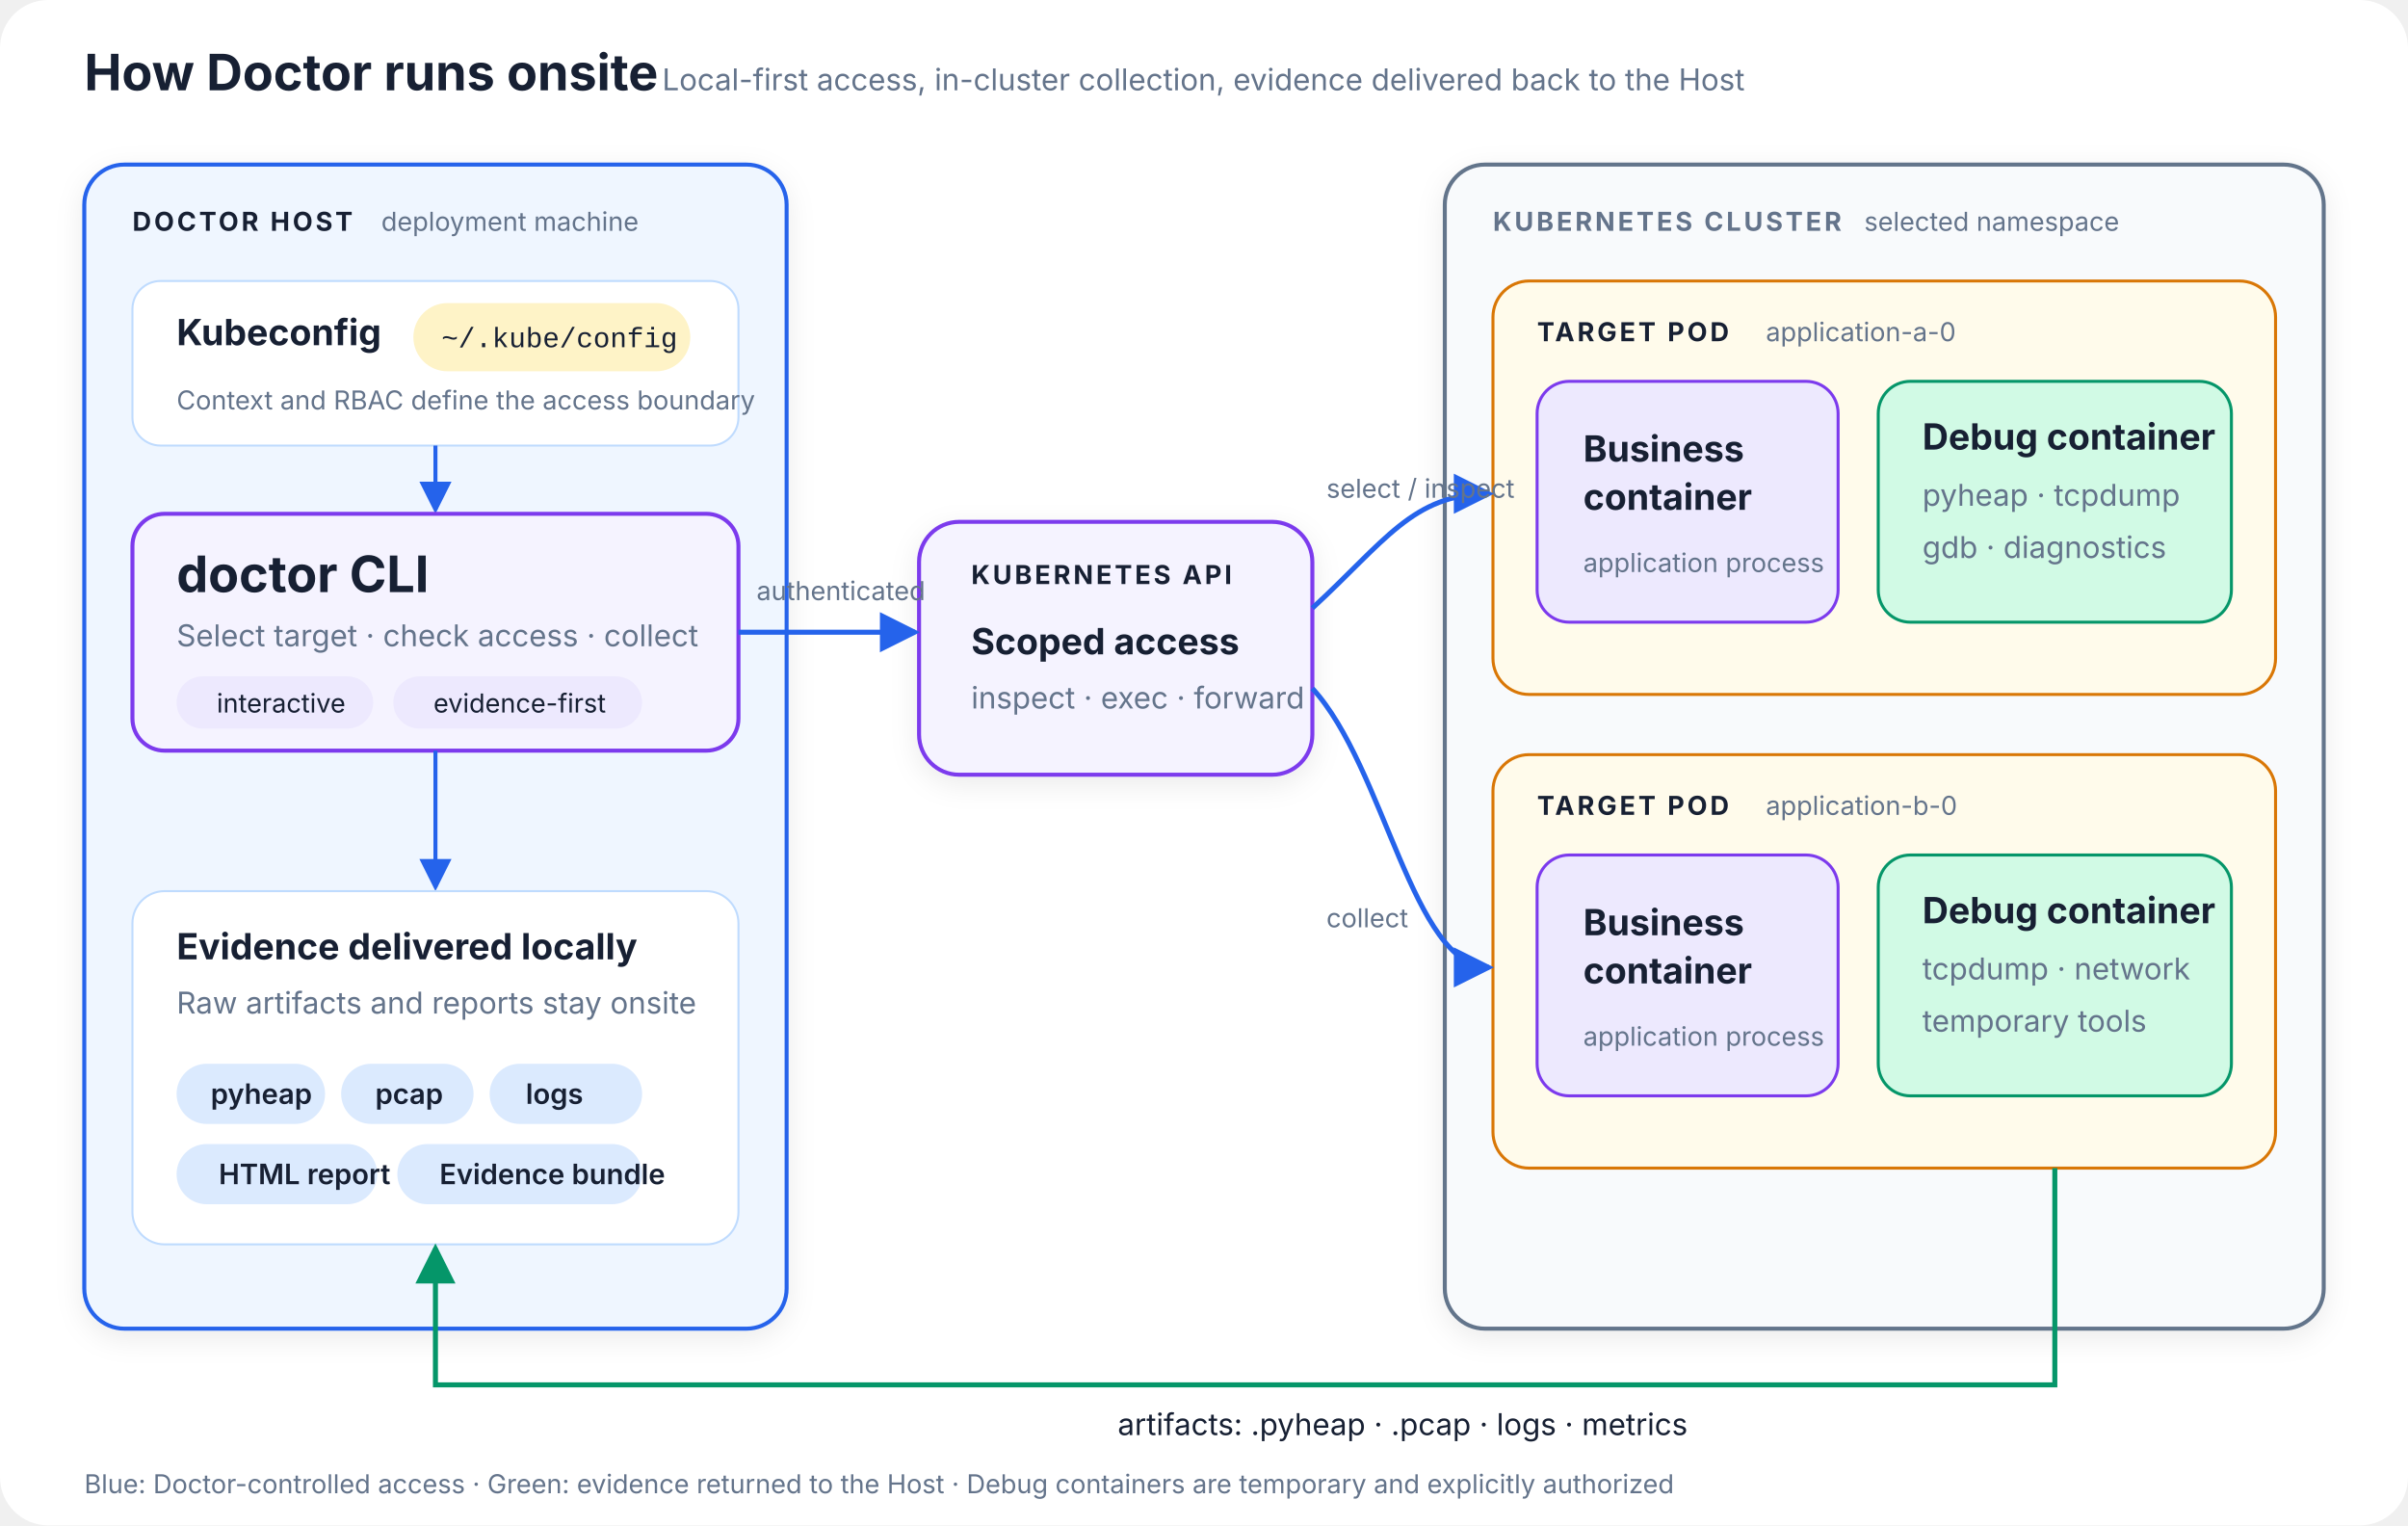
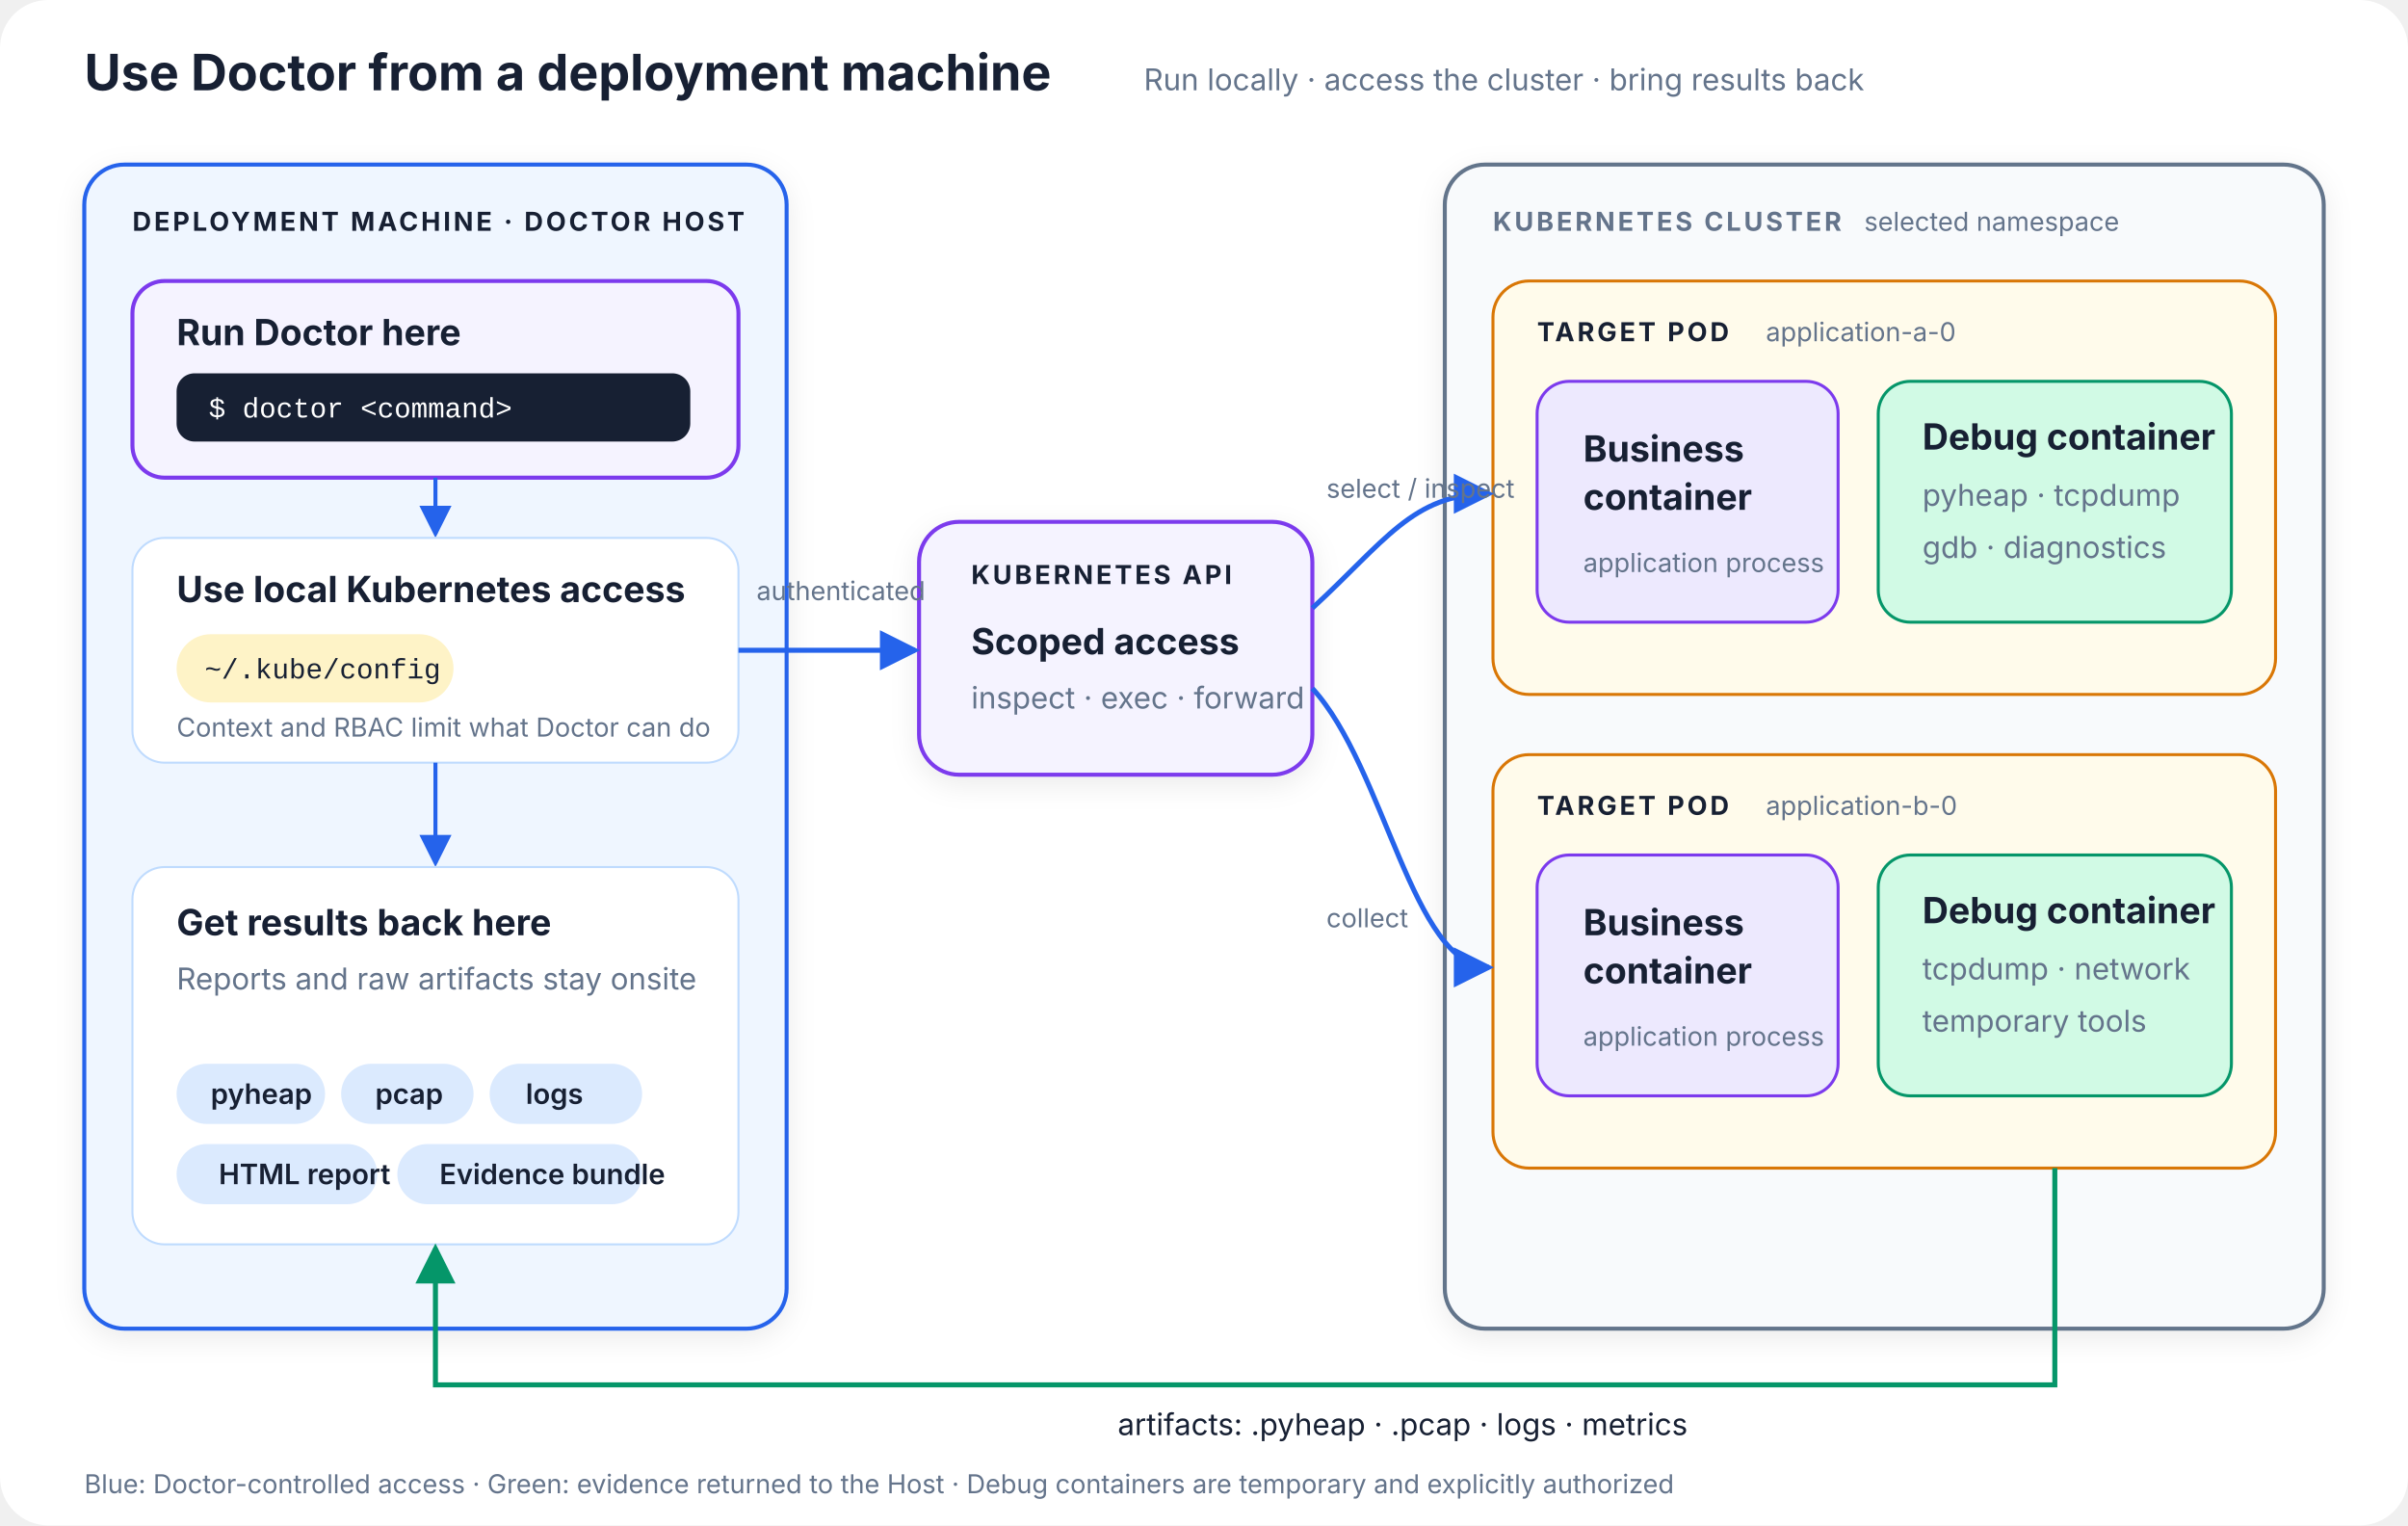
<svg xmlns="http://www.w3.org/2000/svg" width="1200" height="760" viewBox="0 0 1200 760" role="img" aria-labelledby="title desc">
  <defs>
    <filter id="shadow" x="-10%" y="-10%" width="120%" height="130%">
      <feDropShadow dx="0" dy="4" stdDeviation="7" flood-color="#0f172a" flood-opacity="0.08" />
    </filter>
    <marker id="arrow-blue" markerWidth="8" markerHeight="8" refX="7" refY="4" orient="auto">
      <path d="M0,0 L8,4 L0,8 Z" fill="#2563eb" />
    </marker>
    <marker id="arrow-green" markerWidth="8" markerHeight="8" refX="7" refY="4" orient="auto">
      <path d="M0,0 L8,4 L0,8 Z" fill="#059669" />
    </marker>
    <style>
      .text { font-family: Inter, ui-sans-serif, system-ui, -apple-system, BlinkMacSystemFont, "Segoe UI", sans-serif; fill: #172033; }
      .muted { fill: #64748b; }
      .label { font-size: 13px; font-weight: 700; letter-spacing: 1.4px; }
      .heading { font-size: 25px; font-weight: 700; }
      .subheading { font-size: 18px; font-weight: 700; }
      .body { font-size: 15px; }
      .small { font-size: 13px; }
      .chip { font-size: 14px; font-weight: 600; }
      .mono { font-family: "SFMono-Regular", Consolas, "Liberation Mono", monospace; font-size: 14px; }
    </style>
  </defs>
  <rect width="1200" height="760" rx="24" fill="#ffffff" />
-   <text class="text heading" x="42" y="45">How Doctor runs onsite</text>
-   <text class="text body muted" x="330" y="45">Local-first access, in-cluster collection, evidence delivered back to the Host</text>
+   <text class="text heading" x="42" y="45">Use Doctor from a deployment machine</text>
+   <text class="text body muted" x="570" y="45">Run locally · access the cluster · bring results back</text>
  <g filter="url(#shadow)">
    <rect x="42" y="82" width="350" height="580" rx="20" fill="#eff6ff" stroke="#2563eb" stroke-width="2" />
  </g>
-   <text class="text label" x="66" y="115" fill="#1d4ed8">DOCTOR HOST</text>
-   <text class="text small muted" x="190" y="115">deployment machine</text>
-   <rect x="66" y="140" width="302" height="82" rx="14" fill="#ffffff" stroke="#bfdbfe" />
-   <text class="text subheading" x="88" y="172">Kubeconfig</text>
-   <rect x="206" y="151" width="138" height="34" rx="17" fill="#fef3c7" />
-   <text class="text mono" x="220" y="173">~/.kube/config</text>
-   <text class="text small muted" x="88" y="204">Context and RBAC define the access boundary</text>
-   <path d="M217 222 L217 254" fill="none" stroke="#2563eb" stroke-width="2" marker-end="url(#arrow-blue)" />
-   <rect x="66" y="256" width="302" height="118" rx="16" fill="#f5f3ff" stroke="#7c3aed" stroke-width="2" />
-   <text class="text heading" x="88" y="295">doctor CLI</text>
-   <text class="text body muted" x="88" y="322">Select target · check access · collect</text>
-   <rect x="88" y="337" width="98" height="26" rx="13" fill="#ede9fe" />
-   <text class="text small" x="108" y="355">interactive</text>
-   <rect x="196" y="337" width="124" height="26" rx="13" fill="#ede9fe" />
-   <text class="text small" x="216" y="355">evidence-first</text>
-   <path d="M217 374 L217 442" fill="none" stroke="#2563eb" stroke-width="2" marker-end="url(#arrow-blue)" />
-   <rect x="66" y="444" width="302" height="176" rx="16" fill="#ffffff" stroke="#bfdbfe" />
-   <text class="text subheading" x="88" y="478">Evidence delivered locally</text>
-   <text class="text body muted" x="88" y="505">Raw artifacts and reports stay onsite</text>
+   <text class="text label" x="66" y="115" fill="#1d4ed8">DEPLOYMENT MACHINE · DOCTOR HOST</text>
+   <rect x="66" y="140" width="302" height="98" rx="16" fill="#f5f3ff" stroke="#7c3aed" stroke-width="2" />
+   <text class="text subheading" x="88" y="172">Run Doctor here</text>
+   <rect x="88" y="186" width="256" height="34" rx="9" fill="#172033" />
+   <text class="text mono" x="104" y="208" style="fill: #ffffff">$ doctor &lt;command&gt;</text>
+   <path d="M217 238 L217 266" fill="none" stroke="#2563eb" stroke-width="2" marker-end="url(#arrow-blue)" />
+   <rect x="66" y="268" width="302" height="112" rx="16" fill="#ffffff" stroke="#bfdbfe" />
+   <text class="text subheading" x="88" y="300">Use local Kubernetes access</text>
+   <rect x="88" y="316" width="138" height="34" rx="17" fill="#fef3c7" />
+   <text class="text mono" x="102" y="338">~/.kube/config</text>
+   <text class="text small muted" x="88" y="367">Context and RBAC limit what Doctor can do</text>
+   <path d="M217 380 L217 430" fill="none" stroke="#2563eb" stroke-width="2" marker-end="url(#arrow-blue)" />
+   <rect x="66" y="432" width="302" height="188" rx="16" fill="#ffffff" stroke="#bfdbfe" />
+   <text class="text subheading" x="88" y="466">Get results back here</text>
+   <text class="text body muted" x="88" y="493">Reports and raw artifacts stay onsite</text>
  <rect x="88" y="530" width="74" height="30" rx="15" fill="#dbeafe" />
  <text class="text chip" x="105" y="550">pyheap</text>
  <rect x="170" y="530" width="66" height="30" rx="15" fill="#dbeafe" />
  <text class="text chip" x="187" y="550">pcap</text>
  <rect x="244" y="530" width="76" height="30" rx="15" fill="#dbeafe" />
  <text class="text chip" x="262" y="550">logs</text>
  <rect x="88" y="570" width="100" height="30" rx="15" fill="#dbeafe" />
  <text class="text chip" x="109" y="590">HTML report</text>
  <rect x="198" y="570" width="122" height="30" rx="15" fill="#dbeafe" />
  <text class="text chip" x="219" y="590">Evidence bundle</text>
  <g filter="url(#shadow)">
    <rect x="458" y="260" width="196" height="126" rx="20" fill="#f5f3ff" stroke="#7c3aed" stroke-width="2" />
  </g>
  <text class="text label" x="484" y="291" fill="#6d28d9">KUBERNETES API</text>
  <text class="text subheading" x="484" y="326">Scoped access</text>
  <text class="text body muted" x="484" y="353">inspect · exec · forward</text>
-   <path d="M368 315 L456 315" fill="none" stroke="#2563eb" stroke-width="2.5" marker-end="url(#arrow-blue)" />
+   <path d="M368 324 L456 324" fill="none" stroke="#2563eb" stroke-width="2.5" marker-end="url(#arrow-blue)" />
  <text class="text small muted" x="377" y="299">authenticated</text>
  <g filter="url(#shadow)">
    <rect x="720" y="82" width="438" height="580" rx="20" fill="#f8fafc" stroke="#64748b" stroke-width="2" />
  </g>
  <text class="text label muted" x="744" y="115">KUBERNETES CLUSTER</text>
  <text class="text small muted" x="929" y="115">selected namespace</text>
  <rect x="744" y="140" width="390" height="206" rx="18" fill="#fffbeb" stroke="#d97706" stroke-width="1.5" />
  <text class="text label" x="766" y="170" fill="#b45309">TARGET POD</text>
  <text class="text small muted" x="880" y="170">application-a-0</text>
  <rect x="766" y="190" width="150" height="120" rx="16" fill="#ede9fe" stroke="#7c3aed" stroke-width="1.5" />
  <text class="text subheading" x="789" y="230">Business</text>
  <text class="text subheading" x="789" y="254">container</text>
  <text class="text small muted" x="789" y="285">application process</text>
  <rect x="936" y="190" width="176" height="120" rx="16" fill="#d1fae5" stroke="#059669" stroke-width="1.5" />
  <text class="text subheading" x="958" y="224">Debug container</text>
  <text class="text body muted" x="958" y="252">pyheap · tcpdump</text>
  <text class="text body muted" x="958" y="278">gdb · diagnostics</text>
  <rect x="744" y="376" width="390" height="206" rx="18" fill="#fffbeb" stroke="#d97706" stroke-width="1.5" />
  <text class="text label" x="766" y="406" fill="#b45309">TARGET POD</text>
  <text class="text small muted" x="880" y="406">application-b-0</text>
  <rect x="766" y="426" width="150" height="120" rx="16" fill="#ede9fe" stroke="#7c3aed" stroke-width="1.5" />
  <text class="text subheading" x="789" y="466">Business</text>
  <text class="text subheading" x="789" y="490">container</text>
  <text class="text small muted" x="789" y="521">application process</text>
  <rect x="936" y="426" width="176" height="120" rx="16" fill="#d1fae5" stroke="#059669" stroke-width="1.5" />
  <text class="text subheading" x="958" y="460">Debug container</text>
  <text class="text body muted" x="958" y="488">tcpdump · network</text>
  <text class="text body muted" x="958" y="514">temporary tools</text>
  <path d="M654 303 C690 270 704 246 742 246" fill="none" stroke="#2563eb" stroke-width="2.5" marker-end="url(#arrow-blue)" />
  <path d="M654 343 C690 382 704 482 742 482" fill="none" stroke="#2563eb" stroke-width="2.5" marker-end="url(#arrow-blue)" />
  <text class="text small muted" x="661" y="248">select / inspect</text>
  <text class="text small muted" x="661" y="462">collect</text>
  <path d="M1024 582 L1024 690 L217 690 L217 622" fill="none" stroke="#059669" stroke-width="2.5" marker-end="url(#arrow-green)" />
  <text class="text body" x="557" y="715" fill="#047857">artifacts: .pyheap · .pcap · logs · metrics</text>
  <text class="text small muted" x="42" y="744">Blue: Doctor-controlled access · Green: evidence returned to the Host · Debug containers are temporary and explicitly authorized</text>
</svg>
